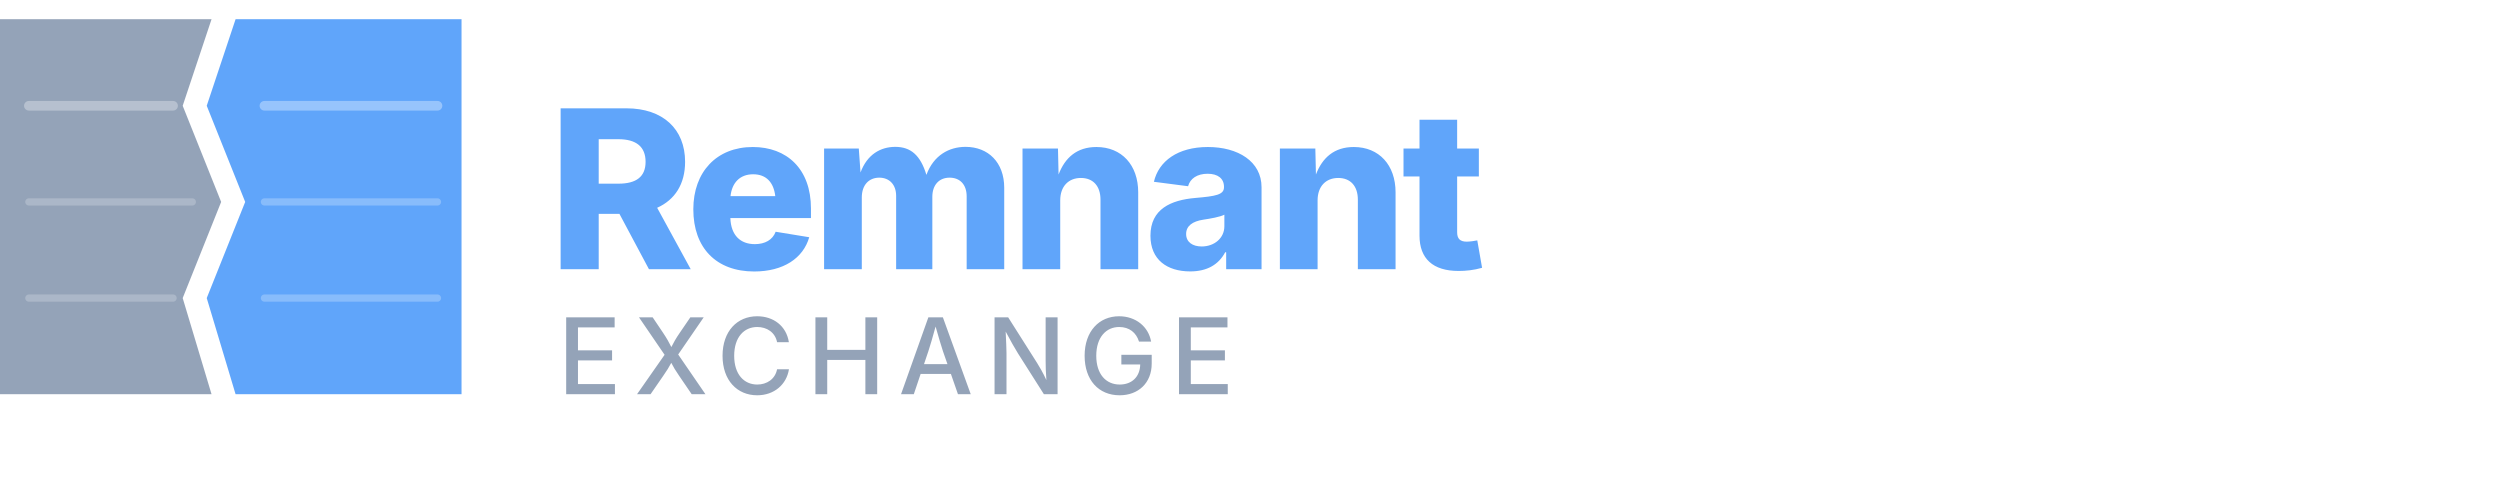
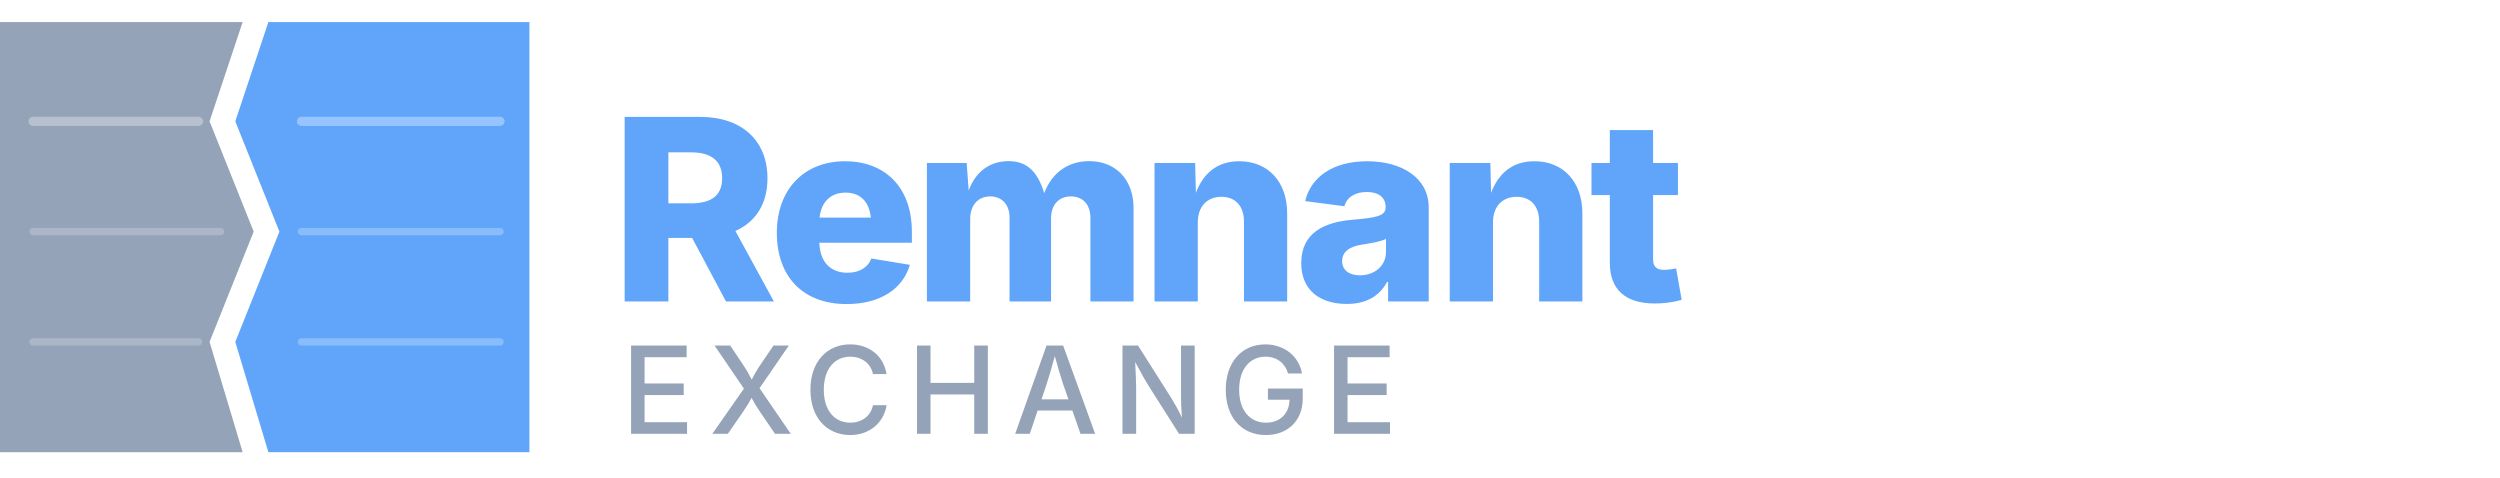
- <svg xmlns="http://www.w3.org/2000/svg" viewBox="0 0 520 100" width="520" height="100">
-   <path d="M0,4 L44,4 L38,22 L46,42 L38,62 L44,82 L0,82 Z" fill="#94a3b8" />
-   <line x1="6" y1="22" x2="36" y2="22" stroke="rgba(255,255,255,0.32)" stroke-width="2" stroke-linecap="round" />
-   <line x1="6" y1="42" x2="40" y2="42" stroke="rgba(255,255,255,0.22)" stroke-width="1.5" stroke-linecap="round" />
-   <line x1="6" y1="62" x2="36" y2="62" stroke="rgba(255,255,255,0.22)" stroke-width="1.5" stroke-linecap="round" />
-   <path d="M49,4 L96,4 L96,82 L49,82 L43,62 L51,42 L43,22 L49,4 Z" fill="#60a5fa" />
-   <line x1="55" y1="22" x2="91" y2="22" stroke="rgba(255,255,255,0.35)" stroke-width="2" stroke-linecap="round" />
-   <line x1="55" y1="42" x2="91" y2="42" stroke="rgba(255,255,255,0.25)" stroke-width="1.5" stroke-linecap="round" />
-   <line x1="55" y1="62" x2="91" y2="62" stroke="rgba(255,255,255,0.25)" stroke-width="1.5" stroke-linecap="round" />
-   <text x="114" y="56" font-family="'Inter', -apple-system, BlinkMacSystemFont, sans-serif" font-size="46" font-weight="800" fill="#60a5fa" letter-spacing="-0.03em">Remnant</text>
-   <text x="116" y="82" font-family="'Inter', -apple-system, BlinkMacSystemFont, sans-serif" font-size="22" font-weight="500" fill="#94a3b8" letter-spacing="0.12em">EXCHANGE</text>
+ <svg xmlns="http://www.w3.org/2000/svg" viewBox="0 0 680 130" width="680" height="130">
+   <path d="M0,6 L66,6 L57,33 L69,63 L57,93 L66,123 L0,123 Z" fill="#94a3b8" />
+   <line x1="9" y1="33" x2="54" y2="33" stroke="rgba(255,255,255,0.32)" stroke-width="2.5" stroke-linecap="round" />
+   <line x1="9" y1="63" x2="60" y2="63" stroke="rgba(255,255,255,0.22)" stroke-width="2" stroke-linecap="round" />
+   <line x1="9" y1="93" x2="54" y2="93" stroke="rgba(255,255,255,0.22)" stroke-width="2" stroke-linecap="round" />
+   <path d="M73,6 L144,6 L144,123 L73,123 L64,93 L76,63 L64,33 L73,6 Z" fill="#60a5fa" />
+   <line x1="82" y1="33" x2="136" y2="33" stroke="rgba(255,255,255,0.35)" stroke-width="2.5" stroke-linecap="round" />
+   <line x1="82" y1="63" x2="136" y2="63" stroke="rgba(255,255,255,0.25)" stroke-width="2" stroke-linecap="round" />
+   <line x1="82" y1="93" x2="136" y2="93" stroke="rgba(255,255,255,0.25)" stroke-width="2" stroke-linecap="round" />
+   <text x="166" y="82" font-family="'Inter', -apple-system, BlinkMacSystemFont, sans-serif" font-size="69" font-weight="800" fill="#60a5fa" letter-spacing="-0.03em">Remnant</text>
+   <text x="169" y="118" font-family="'Inter', -apple-system, BlinkMacSystemFont, sans-serif" font-size="33" font-weight="500" fill="#94a3b8" letter-spacing="0.12em">EXCHANGE</text>
</svg>
